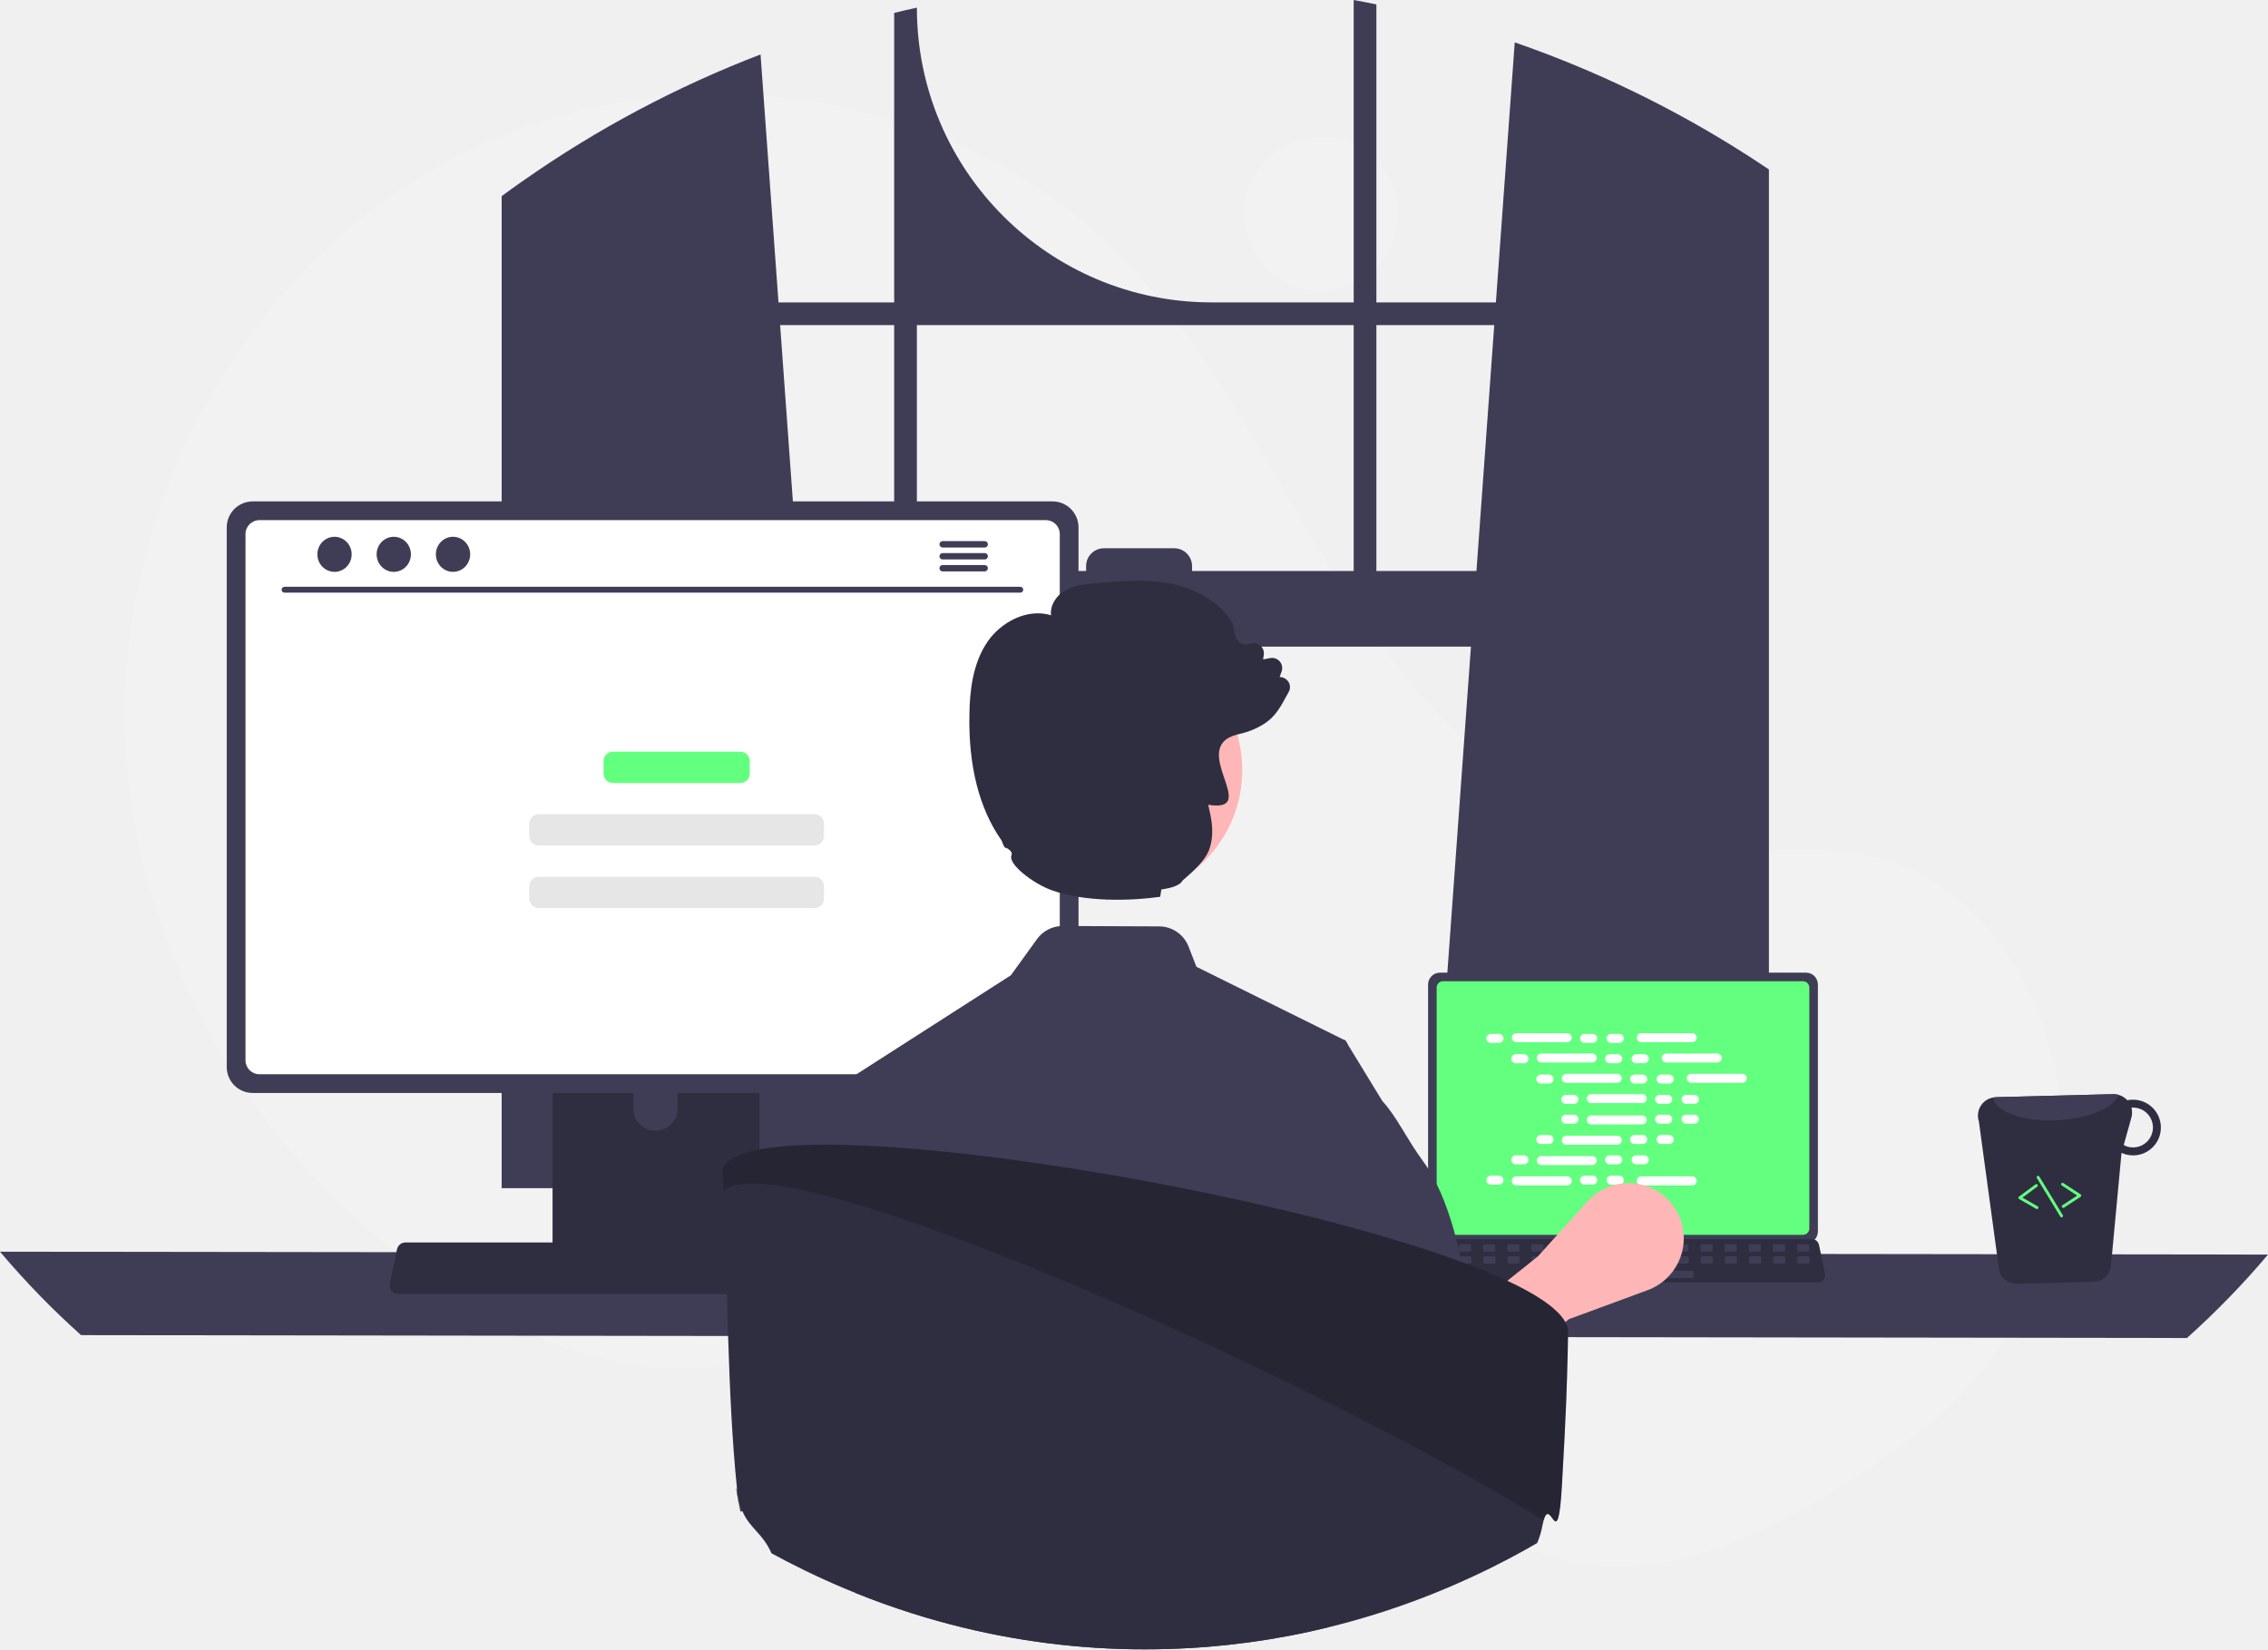
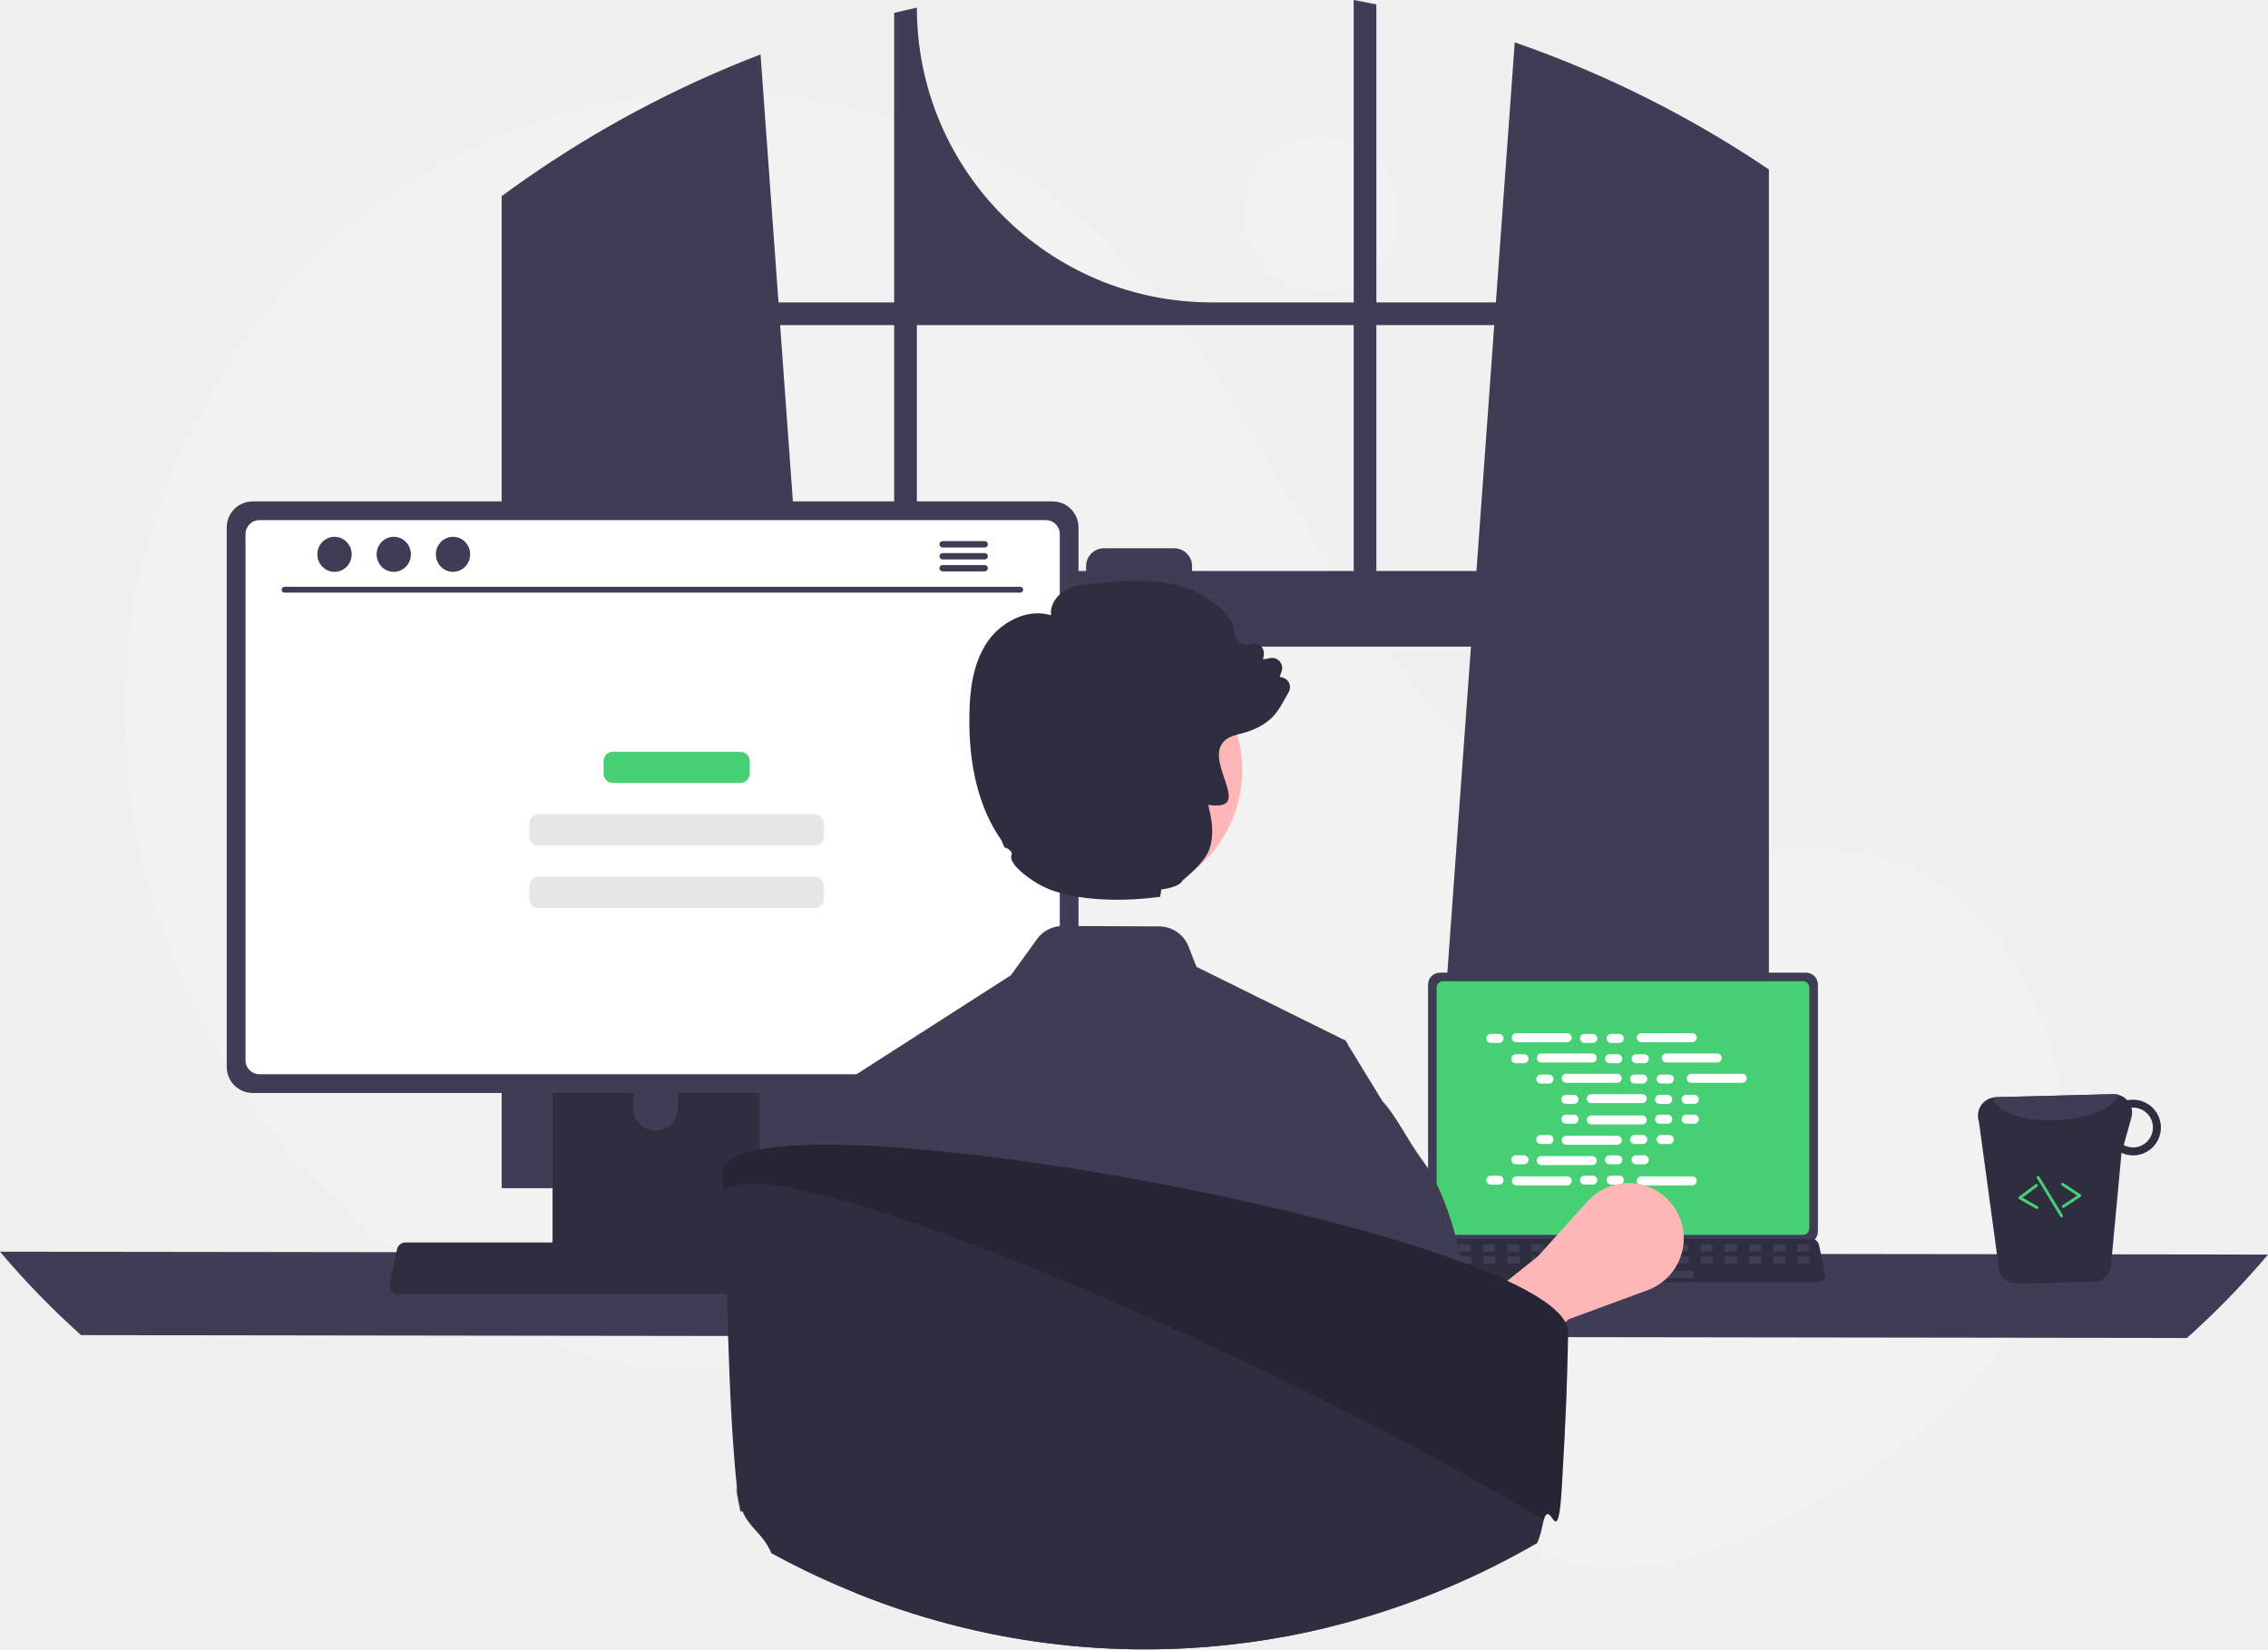
<svg xmlns="http://www.w3.org/2000/svg" data-name="Layer 1" width="786.82" height="572.258" viewBox="0 0 786.82 572.258">
  <circle cx="458.321" cy="74.182" r="26.701" fill="#f2f2f2" />
  <path d="M872.038,661.023c39.688-30.229,58.644-81.025,46.776-129.482q-.442-1.806-.934-3.604c-7.867-28.763-27.332-56.101-55.7-65.291-23.82-7.717-49.82-1.783-74.669-4.851-48.781-6.024-86.601-45.494-113.211-86.819-26.611-41.325-47.062-87.583-82.422-121.724-58.285-56.275-153.362-68.391-225.627-31.76C293.987,254.121,247.955,335.391,249.918,416.386c1.963,80.995,50.046,158.432,119.875,199.517,25.652,15.093,55.321,25.785,84.848,22.044,25.62-3.246,48.899-17.013,74.399-21.1,40.091-6.426,79.927,11.701,114.603,32.824,34.676,21.123,68.17,46.16,107.574,55.952C789.478,715.131,836.881,687.801,872.038,661.023Z" transform="translate(-206.59 -163.8711)" fill="#f2f2f2" />
  <path d="M815.016,219.191c-.87-.58-1.75-1.13-2.62-1.69a380.24,380.24,0,0,0-80.31-38.93l-6.54,90.22h-41.46v-103.39c-2.61-.54-5.24-1.05-7.87-1.53v104.92H626.946A102.27,102.27,0,0,1,524.676,166.521v-0c-2.64.57-5.26,1.18-7.88,1.83v100.44h-40.13l-6.23-86.03a380.858,380.858,0,0,0-81.94,43.53c-.44.3-.88.61-1.31.91-2.21,1.55-4.39,3.13-6.56,4.73v344.19h118.27l-2.09-28.95-11.5-158.95h231.59l-11.5,158.95-2.09,28.95h116.96v-353.45Q817.656,220.901,815.016,219.191Zm-298.22,142.78h-33.39l-6.17-85.3h39.56Zm159.42,0h-56.08v-1.69a6.18,6.18,0,0,0-6.19-6.18h-24.38a6.178,6.178,0,0,0-6.18,6.18v1.69h-58.71v-85.3h151.54Zm7.87,0v-85.3h40.89l-6.17,85.3Z" transform="translate(-206.59 -163.8711)" fill="#3f3d56" />
  <path d="M206.59,598.162a289.003,289.003,0,0,0,28.12,28.95l730.58,1a289.003,289.003,0,0,0,28.12-28.95Z" transform="translate(-206.59 -163.8711)" fill="#3f3d56" />
  <path d="M702.02,505.462v85.704a4.122,4.122,0,0,0,4.119,4.119H833.143a4.122,4.122,0,0,0,4.119-4.119v-85.704a4.124,4.124,0,0,0-4.119-4.115H706.139A4.124,4.124,0,0,0,702.02,505.462Z" transform="translate(-206.59 -163.8711)" fill="#3f3d56" />
-   <path d="M704.999,506.529V590.109a2.205,2.205,0,0,0,2.201,2.201H832.086a2.205,2.205,0,0,0,2.201-2.201V506.529a2.206,2.206,0,0,0-2.201-2.206H707.201A2.206,2.206,0,0,0,704.999,506.529Z" transform="translate(-206.59 -163.8711)" fill="#63ff7e" />
+   <path d="M704.999,506.529V590.109a2.205,2.205,0,0,0,2.201,2.201H832.086a2.205,2.205,0,0,0,2.201-2.201V506.529a2.206,2.206,0,0,0-2.201-2.206H707.201A2.206,2.206,0,0,0,704.999,506.529Z" transform="translate(-206.59 -163.8711)" fill="#47cf73" />
  <path d="M699.364,607.881a2.47,2.47,0,0,0,1.943.93H837.299a2.502,2.502,0,0,0,2.446-3.016l-2.111-10.027a2.507,2.507,0,0,0-1.558-1.818,2.425,2.425,0,0,0-.888-.168H703.41a2.424,2.424,0,0,0-.888.168,2.507,2.507,0,0,0-1.558,1.818l-2.111,10.027A2.501,2.501,0,0,0,699.364,607.881Z" transform="translate(-206.59 -163.8711)" fill="#2f2e41" />
  <rect x="830.034" y="595.588" width="4.188" height="2.513" rx="0.488" transform="translate(1457.666 1029.819) rotate(-180)" fill="#3f3d56" />
  <rect x="821.657" y="595.588" width="4.188" height="2.513" rx="0.488" transform="translate(1440.912 1029.819) rotate(-180)" fill="#3f3d56" />
  <rect x="813.28" y="595.588" width="4.188" height="2.513" rx="0.488" transform="translate(1424.158 1029.819) rotate(-180)" fill="#3f3d56" />
  <rect x="804.903" y="595.588" width="4.188" height="2.513" rx="0.488" transform="translate(1407.404 1029.819) rotate(-180)" fill="#3f3d56" />
  <rect x="796.526" y="595.588" width="4.188" height="2.513" rx="0.488" transform="translate(1390.65 1029.819) rotate(-180)" fill="#3f3d56" />
  <rect x="788.149" y="595.588" width="4.188" height="2.513" rx="0.488" transform="translate(1373.896 1029.819) rotate(-180)" fill="#3f3d56" />
  <rect x="779.772" y="595.588" width="4.188" height="2.513" rx="0.488" transform="translate(1357.142 1029.819) rotate(-180)" fill="#3f3d56" />
  <rect x="771.395" y="595.588" width="4.188" height="2.513" rx="0.488" transform="translate(1340.388 1029.819) rotate(-180)" fill="#3f3d56" />
  <rect x="763.018" y="595.588" width="4.188" height="2.513" rx="0.488" transform="translate(1323.634 1029.819) rotate(-180)" fill="#3f3d56" />
  <rect x="754.641" y="595.588" width="4.188" height="2.513" rx="0.488" transform="translate(1306.88 1029.819) rotate(-180)" fill="#3f3d56" />
  <rect x="746.264" y="595.588" width="4.188" height="2.513" rx="0.488" transform="translate(1290.126 1029.819) rotate(-180)" fill="#3f3d56" />
  <rect x="737.887" y="595.588" width="4.188" height="2.513" rx="0.488" transform="translate(1273.372 1029.819) rotate(-180)" fill="#3f3d56" />
  <rect x="729.51" y="595.588" width="4.188" height="2.513" rx="0.488" transform="translate(1256.618 1029.819) rotate(-180)" fill="#3f3d56" />
  <rect x="721.133" y="595.588" width="4.188" height="2.513" rx="0.488" transform="translate(1239.865 1029.819) rotate(-180)" fill="#3f3d56" />
  <rect x="712.756" y="595.588" width="4.188" height="2.513" rx="0.488" transform="translate(1223.111 1029.819) rotate(-180)" fill="#3f3d56" />
  <rect x="704.379" y="595.588" width="4.188" height="2.513" rx="0.488" transform="translate(1206.357 1029.819) rotate(-180)" fill="#3f3d56" />
  <rect x="830.133" y="599.777" width="4.188" height="2.513" rx="0.488" transform="translate(1457.864 1038.196) rotate(-180)" fill="#3f3d56" />
  <rect x="821.756" y="599.777" width="4.188" height="2.513" rx="0.488" transform="translate(1441.11 1038.196) rotate(-180)" fill="#3f3d56" />
  <rect x="813.379" y="599.777" width="4.188" height="2.513" rx="0.488" transform="translate(1424.356 1038.196) rotate(-180)" fill="#3f3d56" />
  <rect x="805.002" y="599.777" width="4.188" height="2.513" rx="0.488" transform="translate(1407.602 1038.196) rotate(-180)" fill="#3f3d56" />
  <rect x="796.625" y="599.777" width="4.188" height="2.513" rx="0.488" transform="translate(1390.848 1038.196) rotate(-180)" fill="#3f3d56" />
  <rect x="788.248" y="599.777" width="4.188" height="2.513" rx="0.488" transform="translate(1374.094 1038.196) rotate(-180)" fill="#3f3d56" />
  <rect x="779.871" y="599.777" width="4.188" height="2.513" rx="0.488" transform="translate(1357.34 1038.196) rotate(-180)" fill="#3f3d56" />
  <rect x="771.494" y="599.777" width="4.188" height="2.513" rx="0.488" transform="translate(1340.586 1038.196) rotate(-180)" fill="#3f3d56" />
  <rect x="763.117" y="599.777" width="4.188" height="2.513" rx="0.488" transform="translate(1323.832 1038.196) rotate(-180)" fill="#3f3d56" />
  <rect x="754.74" y="599.777" width="4.188" height="2.513" rx="0.488" transform="translate(1307.078 1038.196) rotate(-180)" fill="#3f3d56" />
  <rect x="746.363" y="599.777" width="4.188" height="2.513" rx="0.488" transform="translate(1290.324 1038.196) rotate(-180)" fill="#3f3d56" />
  <rect x="737.986" y="599.777" width="4.188" height="2.513" rx="0.488" transform="translate(1273.57 1038.196) rotate(-180)" fill="#3f3d56" />
  <rect x="729.609" y="599.777" width="4.188" height="2.513" rx="0.488" transform="translate(1256.816 1038.196) rotate(-180)" fill="#3f3d56" />
  <rect x="721.232" y="599.777" width="4.188" height="2.513" rx="0.488" transform="translate(1240.062 1038.196) rotate(-180)" fill="#3f3d56" />
  <rect x="712.855" y="599.777" width="4.188" height="2.513" rx="0.488" transform="translate(1223.309 1038.196) rotate(-180)" fill="#3f3d56" />
  <rect x="704.478" y="599.777" width="4.188" height="2.513" rx="0.488" transform="translate(1206.555 1038.196) rotate(-180)" fill="#3f3d56" />
  <rect x="760.604" y="604.803" width="33.508" height="2.513" rx="0.488" transform="translate(1348.126 1048.248) rotate(-180)" fill="#3f3d56" />
  <rect x="515.631" y="358.737" width="5.966" height="3.122" rx="1.561" fill="#fff" />
  <rect x="548.154" y="358.737" width="5.966" height="3.122" rx="1.561" fill="#fff" />
  <rect x="557.369" y="358.737" width="5.966" height="3.122" rx="1.561" fill="#fff" />
  <rect x="524.477" y="358.477" width="20.796" height="3.122" rx="1.561" fill="#fff" />
  <rect x="567.841" y="358.477" width="20.796" height="3.122" rx="1.561" fill="#fff" />
  <rect x="524.304" y="365.784" width="5.966" height="3.122" rx="1.561" fill="#fff" />
  <rect x="556.827" y="365.784" width="5.966" height="3.122" rx="1.561" fill="#fff" />
  <rect x="566.042" y="365.784" width="5.966" height="3.122" rx="1.561" fill="#fff" />
  <rect x="533.15" y="365.523" width="20.796" height="3.122" rx="1.561" fill="#fff" />
  <rect x="576.514" y="365.523" width="20.796" height="3.122" rx="1.561" fill="#fff" />
  <rect x="532.977" y="372.83" width="5.966" height="3.122" rx="1.561" fill="#fff" />
  <rect x="565.5" y="372.83" width="5.966" height="3.122" rx="1.561" fill="#fff" />
  <rect x="574.715" y="372.83" width="5.966" height="3.122" rx="1.561" fill="#fff" />
  <rect x="541.823" y="372.57" width="20.796" height="3.122" rx="1.561" fill="#fff" />
  <rect x="585.187" y="372.57" width="20.796" height="3.122" rx="1.561" fill="#fff" />
  <rect x="541.649" y="379.877" width="5.966" height="3.122" rx="1.561" fill="#fff" />
  <rect x="574.172" y="379.877" width="5.966" height="3.122" rx="1.561" fill="#fff" />
  <rect x="583.387" y="379.877" width="5.966" height="3.122" rx="1.561" fill="#fff" />
  <rect x="550.496" y="379.617" width="20.796" height="3.122" rx="1.561" fill="#fff" />
  <rect x="548.154" y="407.898" width="5.966" height="3.122" rx="1.561" fill="#fff" />
  <rect x="557.369" y="407.898" width="5.966" height="3.122" rx="1.561" fill="#fff" />
  <rect x="567.841" y="408.158" width="20.796" height="3.122" rx="1.561" fill="#fff" />
  <rect x="515.631" y="407.898" width="5.966" height="3.122" rx="1.561" fill="#fff" />
  <rect x="524.477" y="408.158" width="20.796" height="3.122" rx="1.561" fill="#fff" />
  <rect x="524.304" y="400.851" width="5.966" height="3.122" rx="1.561" fill="#fff" />
  <rect x="556.827" y="400.851" width="5.966" height="3.122" rx="1.561" fill="#fff" />
  <rect x="566.042" y="400.851" width="5.966" height="3.122" rx="1.561" fill="#fff" />
  <rect x="533.15" y="401.111" width="20.796" height="3.122" rx="1.561" fill="#fff" />
  <rect x="532.977" y="393.804" width="5.966" height="3.122" rx="1.561" fill="#fff" />
  <rect x="565.5" y="393.804" width="5.966" height="3.122" rx="1.561" fill="#fff" />
  <rect x="574.715" y="393.804" width="5.966" height="3.122" rx="1.561" fill="#fff" />
  <rect x="541.823" y="394.064" width="20.796" height="3.122" rx="1.561" fill="#fff" />
  <rect x="541.649" y="386.758" width="5.966" height="3.122" rx="1.561" fill="#fff" />
  <rect x="574.172" y="386.758" width="5.966" height="3.122" rx="1.561" fill="#fff" />
  <rect x="583.387" y="386.758" width="5.966" height="3.122" rx="1.561" fill="#fff" />
  <rect x="550.496" y="387.018" width="20.796" height="3.122" rx="1.561" fill="#fff" />
  <path d="M711.507,654.353l-13.35-21.102,41.902-33.403,17.295-19.161a19.161,19.161,0,0,1,32.418,6.828h0a19.161,19.161,0,0,1-11.57,23.991l-27.349,10.075Z" transform="translate(-206.59 -163.8711)" fill="#ffb6b6" />
  <path d="M398.28,501.352v102.56h71.85v-102.56a3.448,3.448,0,0,0-2.43-3.3,3.175,3.175,0,0,0-1.03-.16H401.75A3.463,3.463,0,0,0,398.28,501.352Zm28.04,35.24a7.67,7.67,0,0,1,15.34,0v11.9a7.67,7.67,0,0,1-15.34,0Z" transform="translate(-206.59 -163.8711)" fill="#2f2e41" />
  <path d="M398.06,600.632v9.89a1.946,1.946,0,0,0,1.93,1.94h68.43a1.94,1.94,0,0,0,1.93-1.94v-9.89Z" transform="translate(-206.59 -163.8711)" fill="#3f3d56" />
  <path d="M285.25,346.832V534.092a9.007,9.007,0,0,0,9,9h277.5a9.007,9.007,0,0,0,9-9V346.832a9.011,9.011,0,0,0-9-8.99H294.25A9.012,9.012,0,0,0,285.25,346.832Z" transform="translate(-206.59 -163.8711)" fill="#3f3d56" />
  <path d="M291.76,349.162v182.62a4.818,4.818,0,0,0,4.81,4.81H569.44a4.818,4.818,0,0,0,4.81-4.81v-182.62a4.82,4.82,0,0,0-4.81-4.82H296.57A4.821,4.821,0,0,0,291.76,349.162Z" transform="translate(-206.59 -163.8711)" fill="#fff" />
  <path d="M342.4,611.792a2.948,2.948,0,0,0,2.32,1.11h162.34a2.987,2.987,0,0,0,2.92-3.6l-2.52-11.97a2.993,2.993,0,0,0-1.86-2.17,2.895,2.895,0,0,0-1.06-.2H347.23a2.894,2.894,0,0,0-1.06.2,2.992,2.992,0,0,0-1.86,2.17l-2.52,11.97A2.985,2.985,0,0,0,342.4,611.792Z" transform="translate(-206.59 -163.8711)" fill="#2f2e41" />
  <path d="M560.585,369.499H305.261a1.016,1.016,0,0,1,0-2.031H560.585a1.016,1.016,0,0,1,0,2.031Z" transform="translate(-206.59 -163.8711)" fill="#3f3d56" />
  <ellipse cx="116.051" cy="192.33" rx="5.95" ry="6.083" fill="#3f3d56" />
  <ellipse cx="136.607" cy="192.33" rx="5.95" ry="6.083" fill="#3f3d56" />
  <ellipse cx="157.163" cy="192.33" rx="5.95" ry="6.083" fill="#3f3d56" />
  <path d="M548.206,351.622h-14.6a1.105,1.105,0,0,0,0,2.21h14.6a1.105,1.105,0,0,0,0-2.21Z" transform="translate(-206.59 -163.8711)" fill="#3f3d56" />
  <path d="M548.206,355.772h-14.6a1.105,1.105,0,0,0,0,2.21h14.6a1.105,1.105,0,0,0,0-2.21Z" transform="translate(-206.59 -163.8711)" fill="#3f3d56" />
  <path d="M548.206,359.922h-14.6a1.105,1.105,0,0,0,0,2.21h14.6a1.105,1.105,0,0,0,0-2.21Z" transform="translate(-206.59 -163.8711)" fill="#3f3d56" />
  <path d="M900.186,604.972a6.416,6.416,0,0,0,6.183,4.331l26.492-.682a6.329,6.329,0,0,0,5.981-4.657l3.749-40.087a9.794,9.794,0,0,0,4.238.871,9.661,9.661,0,1,0-.485-19.317,8.184,8.184,0,0,0-1.736.181,6.548,6.548,0,0,0-4.874-2.103l-40.751,1.052a5.853,5.853,0,0,0-1.005.125,6.365,6.365,0,0,0-4.873,8.265Zm43.173-43.817,2.668-9.553a6.506,6.506,0,0,0,.02-3.375c.129-0.0.244-.062.373-.062a6.91,6.91,0,0,1,.324,13.817A6.505,6.505,0,0,1,943.359,561.156Z" transform="translate(-206.59 -163.8711)" fill="#2f2e41" />
  <path d="M897.978,544.686c.868,4.964,10.629,8.454,22.366,7.847,10.793-.497,19.617-4.287,21.234-8.778a6.025,6.025,0,0,0-1.844-.246l-40.751,1.052A5.853,5.853,0,0,0,897.978,544.686Z" transform="translate(-206.59 -163.8711)" fill="#3f3d56" />
-   <path d="M922.494,582.944a.497.497,0,0,0,.151-.066l5.753-3.766a.499.499,0,0,0,0-.836l-5.98-3.917a.5.5,0,1,0-.548.836l5.341,3.498-5.114,3.348a.5.5,0,0,0,.396.903Z" transform="translate(-206.59 -163.8711)" fill="#63ff7e" />
-   <path d="M913.408,583.363a.5.5,0,0,0,.126-.918l-5.303-3.04,5.126-3.807a.5.5,0,1,0-.596-.802l-5.739,4.263a.5.5,0,0,0,.049.835l5.965,3.42A.5.5,0,0,0,913.408,583.363Z" transform="translate(-206.59 -163.8711)" fill="#63ff7e" />
-   <path d="M921.922,586.244a.482.482,0,0,0,.137-.058.5.5,0,0,0,.168-.687l-8.155-13.408a.5.5,0,0,0-.854.521l8.155,13.408A.5.5,0,0,0,921.922,586.244Z" transform="translate(-206.59 -163.8711)" fill="#63ff7e" />
-   <rect x="209.385" y="260.827" width="50.719" height="10.846" rx="3.264" fill="#63ff7e" />
+   <path d="M922.494,582.944a.497.497,0,0,0,.151-.066l5.753-3.766a.499.499,0,0,0,0-.836l-5.98-3.917a.5.5,0,1,0-.548.836l5.341,3.498-5.114,3.348a.5.5,0,0,0,.396.903Z" transform="translate(-206.59 -163.8711)" fill="#47cf73" />
+   <path d="M913.408,583.363a.5.5,0,0,0,.126-.918l-5.303-3.04,5.126-3.807a.5.5,0,1,0-.596-.802l-5.739,4.263a.5.5,0,0,0,.049.835l5.965,3.42A.5.5,0,0,0,913.408,583.363Z" transform="translate(-206.59 -163.8711)" fill="#47cf73" />
+   <path d="M921.922,586.244a.482.482,0,0,0,.137-.058.5.5,0,0,0,.168-.687l-8.155-13.408a.5.5,0,0,0-.854.521l8.155,13.408A.5.5,0,0,0,921.922,586.244Z" transform="translate(-206.59 -163.8711)" fill="#47cf73" />
+   <rect x="209.385" y="260.827" width="50.719" height="10.846" rx="3.264" fill="#47cf73" />
  <rect x="183.626" y="282.519" width="102.236" height="10.846" rx="3.264" fill="#e6e6e6" />
  <rect x="183.626" y="304.21" width="102.236" height="10.846" rx="3.264" fill="#e6e6e6" />
  <path d="M497.301,540.717l.217.684.011.023,6.525,19.838,7.506,22.861,14.123,42.961.137,6.673v.023l1.049,53.684-2.909,7.278,3.274,11.932s-1.506-18.037-9.582-7.679c-4.574,5.886-9.925,11.91-14.317,17.556q9.6,3.884,19.507,7.027c1.426.456,2.863.89,4.301,1.323q.462.137.924.274a266.863,266.863,0,0,0,67.351,10.826c1.186.034,2.35.057,3.479.08.399.011.787.023,1.175.023,1.278.011,2.544.023,3.822.023q3.867,0,7.7-.114a266.853,266.853,0,0,0,56.091-7.586c-.125-7.586-.468-16.45-.958-25.918-.228-4.643-5.35-9.674-5.658-14.533-.217-3.65,4.381-7.084,4.141-10.792-1.551-22.827-3.491-14.064-4.928-30.229q-.222-2.379-.411-4.552c-.924-10.381-1.563-16.872-1.563-16.872l6.137-38.683,9.639-60.734-.742-1.221-.833-.411-50.844-25.165-2.761-7.073a10.979,10.979,0,0,0-10.141-6.947l-33.493-.137a10.931,10.931,0,0,0-8.909,4.529l-9.069,12.56Z" transform="translate(-206.59 -163.8711)" fill="#3f3d56" />
  <path d="M533.407,617.525,525.82,633.758l-5.179,11.088-8.909,46.646-4.46,4.734L503.45,679.467l-39.998,8.881c-1.312-7.29-.351.247-1.161-7.75.228-.228.468-.456.707-.685.639-.593,1.175-1.152,1.164-1.688-.456-27.584.913-74.526,12.343-102.966a60.053,60.053,0,0,1,7.027-13.107c.228-.308.445-.616.662-.924,5.27-7.381,8.601-14.647,13.324-19.815v-.011a.53.53,0,0,0,.08-.08.157.157,0,0,0,.046-.034l32.443-17.203,1.392,39.105.992,28.109Z" transform="translate(-206.59 -163.8711)" fill="#3f3d56" />
  <path d="M650.391,622.135l9.476,20.275,3.307,7.061,8.907,46.642,4.446,4.723,3.83-16.755,1.8-.369,32.459-6.722,9.461,30.046a17.984,17.984,0,0,0-3.261-22.506c-.646-.585-1.184-1.154-1.169-1.692.538-32.443-1.446-91.684-19.367-116.066-5.692-7.738-9.107-15.445-14.076-20.829-.015-.015-.015-.031-.031-.031L674.081,526.114l-.738-1.215-.831-.415Z" transform="translate(-206.59 -163.8711)" fill="#3f3d56" />
  <circle id="a657ec4b-47ce-4d2a-9c58-81a811696ca9" data-name="Ellipse 5" cx="386.397" cy="267.201" r="44.558" fill="#ffb6b6" />
  <path d="M653.212,399.948a3.759,3.759,0,0,0-2.69-1.19l.67-1.86a3.528,3.528,0,0,0-3.96-4.7l-2.44.47.23-1.63a3.534,3.534,0,0,0-4.73-3.82,3.766,3.766,0,0,1-3.24-.23,3.846,3.846,0,0,1-1.92-2.61l-.85-4.1-.09-.22c-4.14-6.9-12.1-11.92-21.84-13.76-8.67-1.65-17.56-.81-26.13-.02-3.4.32-7.24.68-10.44,2.64-2.72,1.68-5.02,5.04-4.55,8.43-8.45-2.59-17.51,2.58-22,9.1-5.32,7.76-6.19,17.48-6.33,25.08-.38,17.98,3.33,32.69,11,43.73.56.8.7,2.47,1.81,3.03l-.23-.37c1.24.62,2.5,1.62,2.03,2.69-1.35,3.08,7.62,9.89,13.94,12.14,11.53,4.11,26.86,3.76,37.64,2.28l.38-2.55c3.89-.53,6.63-1.54,7.4-3.12,1.36-1.16,2.52-2.2,3.53-3.16l.01-.01c.02-.02.06-.05.08-.07,4.87-4.67,6-7.33,6.51-11.38.49-3.97-.38-8-1.27-11.63,18.74,2.9-7.38-19.96,10.08-24.38a5.434,5.434,0,0,1,.61-.15c.51-.12,1.02-.24,1.51-.38a26.448,26.448,0,0,0,6.72-2.87c4.88-2.97,6.49-6.91,9.01-11.35A3.427,3.427,0,0,0,653.212,399.948Z" transform="translate(-206.59 -163.8711)" fill="#2f2e41" />
  <path d="M750.582,625.308c-.01,1.75-.03,4.2-.11,7.23q-.015.63-.03,1.29c-.13,5.57-.26,10.24-.47,15.43-.01.36-.02.71-.04,1.07-.28,7.24-.72,15.67-1.48,29.02-1.41,24.66-3.87,3.39-6.34,12.04-.12.43-.25.94-.37,1.54a27.916,27.916,0,0,1-1.88,6.33c-1.31.78-2.66,1.53-3.99,2.28-3.79,2.11-7.64,4.14-11.52,6.07-2.18,1.08-4.37,2.14-6.57,3.16-.35.16-.69.32-1.03.47a270.887,270.887,0,0,1-34.75,13.26c-2.32.7-4.63,1.38-6.97,2.01-2.44.68-4.88,1.32-7.35,1.92a266.893,266.893,0,0,1-56.09,7.59c-2.55.08-5.12.11-7.7.11-1.28,0-2.54-.01-3.82-.02-.39,0-.78-.01-1.17-.02-1.13-.03-2.3-.05-3.48-.08a266.663,266.663,0,0,1-67.35-10.83l-.93-.27c-1.44-.44-2.87-.87-4.3-1.33q-9.9-3.135-19.51-7.02-7.335-2.955-14.5-6.34a.339.339,0,0,1-.12-.06c-1-.46-2.01-.94-3.01-1.43-.13-.07-.27-.14-.41-.21q-5.595-2.73-11.07-5.72c-3.07-7.05-7.39-8.4-10.07-14.6a25.874,25.874,0,0,1-1.68-5.74c0-.02-.01-.04-.01-.07.28,3.72-1.19-6.6-.01-.04-.01-.12-.02-.25-.03-.4-.03-.36-.07-.8-.13-1.35-3.43-33.49-3.21-71.79-4.7-103.35q-.15-3.06-.31-5.86c-.03-.62-.07-1.23-.11-1.83.07-.18.15-.37.24-.55a1.002,1.002,0,0,1,.07-.15,1.623,1.623,0,0,1,.1-.18c.02-.03.05-.07.07-.1a.917.917,0,0,1,.05-.1c.09-.14.19-.29.3-.43.05-.06.09-.11.14-.16a.808.808,0,0,1,.12-.14.637.637,0,0,1,.11-.13c.04-.04.08-.09.13-.14a.302.302,0,0,1,.08-.08,2.033,2.033,0,0,1,.26-.25,9.624,9.624,0,0,1,1.14-.9c.14-.09.29-.18.43-.28a19.135,19.135,0,0,1,3.17-1.52c.38-.14.76-.27,1.17-.41.15-.04.29-.09.44-.14.22-.07.44-.14.67-.19,1.14-.34,2.37-.63,3.7-.9.16-.03.33-.06.5-.1.24-.05.49-.09.74-.13.34-.06.69-.12,1.04-.18,2.97-.47,6.34-.82,10.06-1.05q.525-.03,1.05-.06c.41-.02.82-.04,1.24-.06.35-.02.71-.03,1.07-.04.35-.02.71-.03,1.08-.04,1.01-.03,2.05-.06,3.11-.08,3.02-.06,6.2-.04,9.54.03,1.55.04,3.13.08,4.75.15.11,0,.21.01.31.01,1.41.05,2.83.11,4.29.19,1.02.05,2.05.1,3.08.16.97.06,1.95.12,2.94.19.77.04,1.54.1,2.32.15.66.05,1.32.1,1.98.14l.9.06c.49.04.98.07,1.48.12,1.1.09,2.2.18,3.32.27,1.11.1,2.24.2,3.37.3s2.27.21,3.41.32c.12.01.23.02.34.03,1.04.11,2.08.21,3.13.32.24.02.49.04.73.07,1.001.101,2.022.218,3.032.326.31.033.618.066.929.1.791.086,1.572.161,2.368.254,1.05.12,2.12.23,3.16.37.81.09,1.62.18,2.43.28,1.27.15,2.56.31,3.85.48.49.06.98.12,1.47.19,3.68.46,7.4.97,11.18,1.5,5.73.81,11.55,1.69,17.41,2.64q8.805,1.425,17.71,3.01c1.5.27,3,.54,4.51.82q1.02.195,2.04.39c1.16.21,2.32.43,3.48.65,1.16.22,2.32.44,3.48.67,1.38.27,2.77.54,4.15.81,9.09,1.8,18.13,3.72,26.95,5.73,1.45.33,2.9.67,4.34,1q4.32,1.005,8.56,2.04c.78.18,1.55.37,2.32.56,1.92.48,3.84.96,5.73,1.45l.33.09c1.39.34,2.75.69,4.11,1.05q4.815,1.26,9.47,2.55,3.09.855,6.11,1.73c3.01.87,5.96,1.75,8.83,2.64.71.22,1.42.44,2.12.65,2.1.65,4.17,1.31,6.18,1.97,1.6.52,3.16,1.05,4.7,1.58q2.31.795,4.53,1.59c.95.34,1.89.7,2.83,1.04,1.35.5,2.68,1,3.98,1.5.4.15.79.31,1.18.46.25.11.49.2.73.3.47.19.95.37,1.41.56.47.18.93.37,1.39.57.45.18.91.37,1.35.56.45.18.89.37,1.33.57.37.15.73.31,1.08.47.71.31,1.42.62,2.11.94.34.16.68.31,1.02.47l.78.36c.11.06.22.11.33.16.25.12.51.25.76.37.58.27,1.15.56,1.71.83.75.38,1.48.76,2.18,1.13.71.38,1.4.76,2.06,1.13.11.06.21.12.32.18.15.08.3.17.45.25.51.29,1,.59,1.49.88.96.59,1.87,1.17,2.72,1.75.19.13.37.26.56.38.63.45,1.23.89,1.79,1.34,0,.01,0,.01.01.01.19.14.37.29.55.43.15.14.31.26.46.4.52.45,1,.88,1.44,1.32a5.667,5.667,0,0,1,.42.43,1.208,1.208,0,0,1,.16.16c.2.2.38.4.55.6a.553.553,0,0,1,.07.09c.24.28.46.56.67.84.1.14.21.28.3.42.12.17.24.35.34.52.09.14.17.29.25.43a7.257,7.257,0,0,1,.54,1.13,5.241,5.241,0,0,1,.27.82A5.844,5.844,0,0,1,750.582,625.308Z" transform="translate(-206.59 -163.8711)" fill="#2f2e41" />
  <path d="M750.582,625.308c-.01,1.75-.03,4.2-.11,7.23-.01.42-.03.85-.04,1.29-.1,4.25-.25,9.5-.46,15.43-.01.36-.02.71-.04,1.07-.28,7.24-.72,15.67-1.48,29.02-1.41,24.66-3.87,3.39-6.34,12.04-6.86-4.22-14.38-8.64-22.42-13.18q-2.175-1.23-4.39-2.47c-16.08-8.97-34.04-18.37-52.79-27.68-.74-.37-1.49-.74-2.23-1.1-42.95-21.23-89.83-41.88-127.81-55.66-7.33-2.66-14.33-5.06-20.91-7.17-13.86-4.43-25.84-7.53-35.06-8.87-9.6-1.4-16.23-.9-18.91,1.99q-.15-3.06-.31-5.86-.06-.93-.12-1.83c.062-.165.142-.322.22-.48.011-.023.019-.047.03-.07a1.002,1.002,0,0,1,.07-.15,1.623,1.623,0,0,1,.1-.18,1.06,1.06,0,0,1,.12-.2c.09-.14.19-.29.3-.43a3.483,3.483,0,0,1,.26-.3.637.637,0,0,1,.11-.13c.04-.04.08-.09.13-.14a.302.302,0,0,1,.08-.08,2.033,2.033,0,0,1,.26-.25,9.624,9.624,0,0,1,1.14-.9c.14-.09.29-.18.43-.28a19.135,19.135,0,0,1,3.17-1.52c.38-.14.76-.27,1.17-.41.15-.04.29-.09.44-.14.22-.07.44-.14.67-.19,1.14-.34,2.37-.63,3.7-.9.4-.08.82-.16,1.24-.23.34-.06.69-.12,1.04-.18,2.97-.47,6.34-.82,10.06-1.05q.525-.03,1.05-.06c.41-.02.82-.04,1.24-.06.35-.02.71-.03,1.07-.04.35-.02.71-.03,1.08-.04,1.01-.03,2.05-.06,3.11-.08,3.02-.05,6.2-.03,9.54.04,1.55.03,3.13.08,4.75.15.1,0,.21.01.31.01,1.41.04,2.84.11,4.29.18,1.02.05,2.05.1,3.08.16.97.06,1.95.12,2.94.19.77.04,1.54.1,2.32.15.66.05,1.32.1,1.98.14.79.06,1.58.12,2.38.18,1.1.09,2.2.18,3.32.27,1.11.1,2.24.2,3.37.3s2.27.21,3.41.32c.12.01.23.02.34.03,1.04.11,2.08.21,3.13.32q8.73.885,17.97,2.07,5.52.705,11.18,1.51c5.73.81,11.55,1.69,17.41,2.63q8.805,1.425,17.71,3.01c1.5.27,3,.54,4.51.82q2.76.51,5.52,1.04c1.16.22,2.32.44,3.48.67,1.38.27,2.77.54,4.15.81,9.09,1.8,18.13,3.72,26.95,5.73,1.45.33,2.9.67,4.34,1q4.32,1.005,8.56,2.04c.78.19,1.55.38,2.32.57q2.895.72,5.73,1.44v.01c.11.02.22.05.33.08,1.38.35,2.75.7,4.11,1.06q4.815,1.26,9.47,2.54c2.06.58,4.1,1.15,6.11,1.73,3.01.88,5.96,1.76,8.83,2.64.71.22,1.42.44,2.12.65q3.15.99,6.18,1.97c1.6.52,3.16,1.05,4.7,1.58q2.31.795,4.53,1.59c.96.34,1.9.69,2.83,1.03,1.36.5,2.68,1,3.98,1.51.4.15.79.31,1.18.46.73.28,1.44.57,2.14.86.47.18.93.37,1.39.57.45.18.91.37,1.35.56.45.18.89.37,1.33.57.37.15.73.31,1.08.47.71.31,1.42.62,2.11.94.34.16.68.31,1.02.47l.78.36c.11.06.22.11.33.16.85.4,1.67.8,2.47,1.2.75.38,1.48.76,2.18,1.13.83.44,1.62.87,2.38,1.31.15.08.3.17.45.25.51.29,1,.59,1.49.88.96.59,1.87,1.17,2.72,1.75.84.58,1.62,1.15,2.35,1.72,0,.01,0,.01.01.01.35.28.69.56,1.01.83.52.45,1,.88,1.44,1.32a5.667,5.667,0,0,1,.42.43,1.208,1.208,0,0,1,.16.16c.21.23.42.46.62.69.24.28.46.56.67.84.1.14.21.28.3.42.12.17.24.35.34.52.09.14.17.29.25.43a7.257,7.257,0,0,1,.54,1.13,6.053,6.053,0,0,1,.27.82A5.844,5.844,0,0,1,750.582,625.308Z" transform="translate(-206.59 -163.8711)" opacity="0.2" />
</svg>
